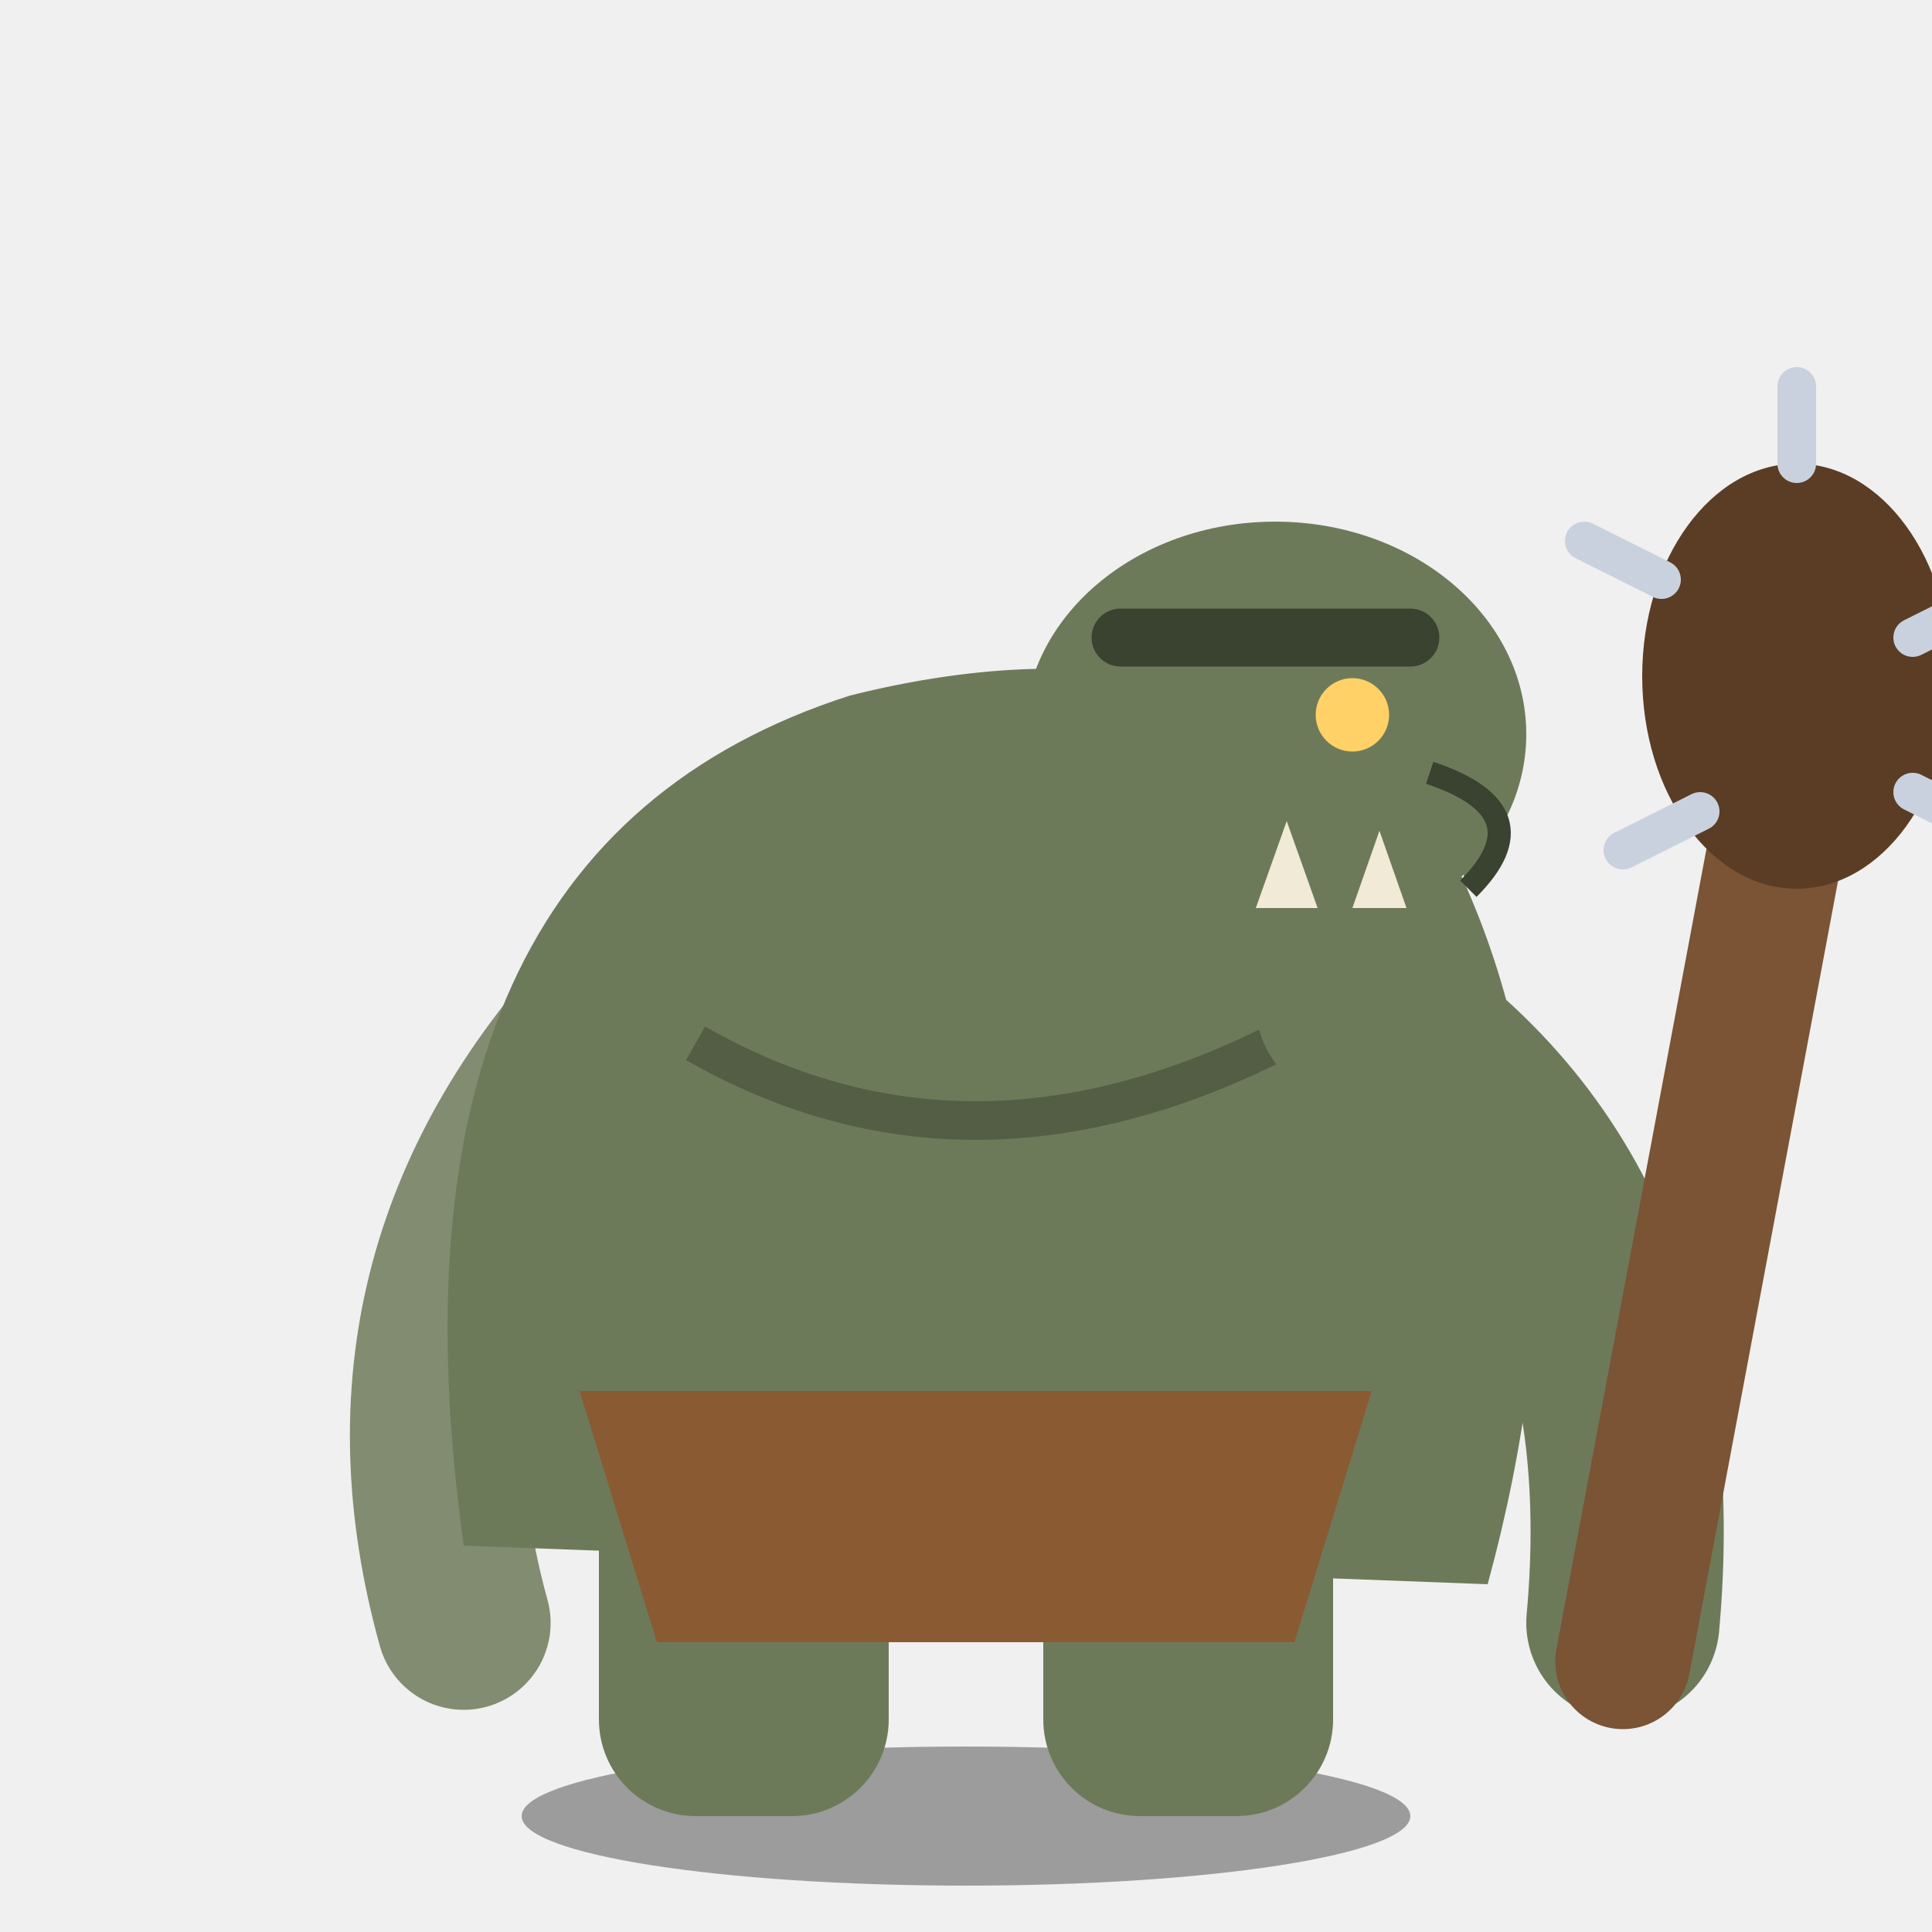
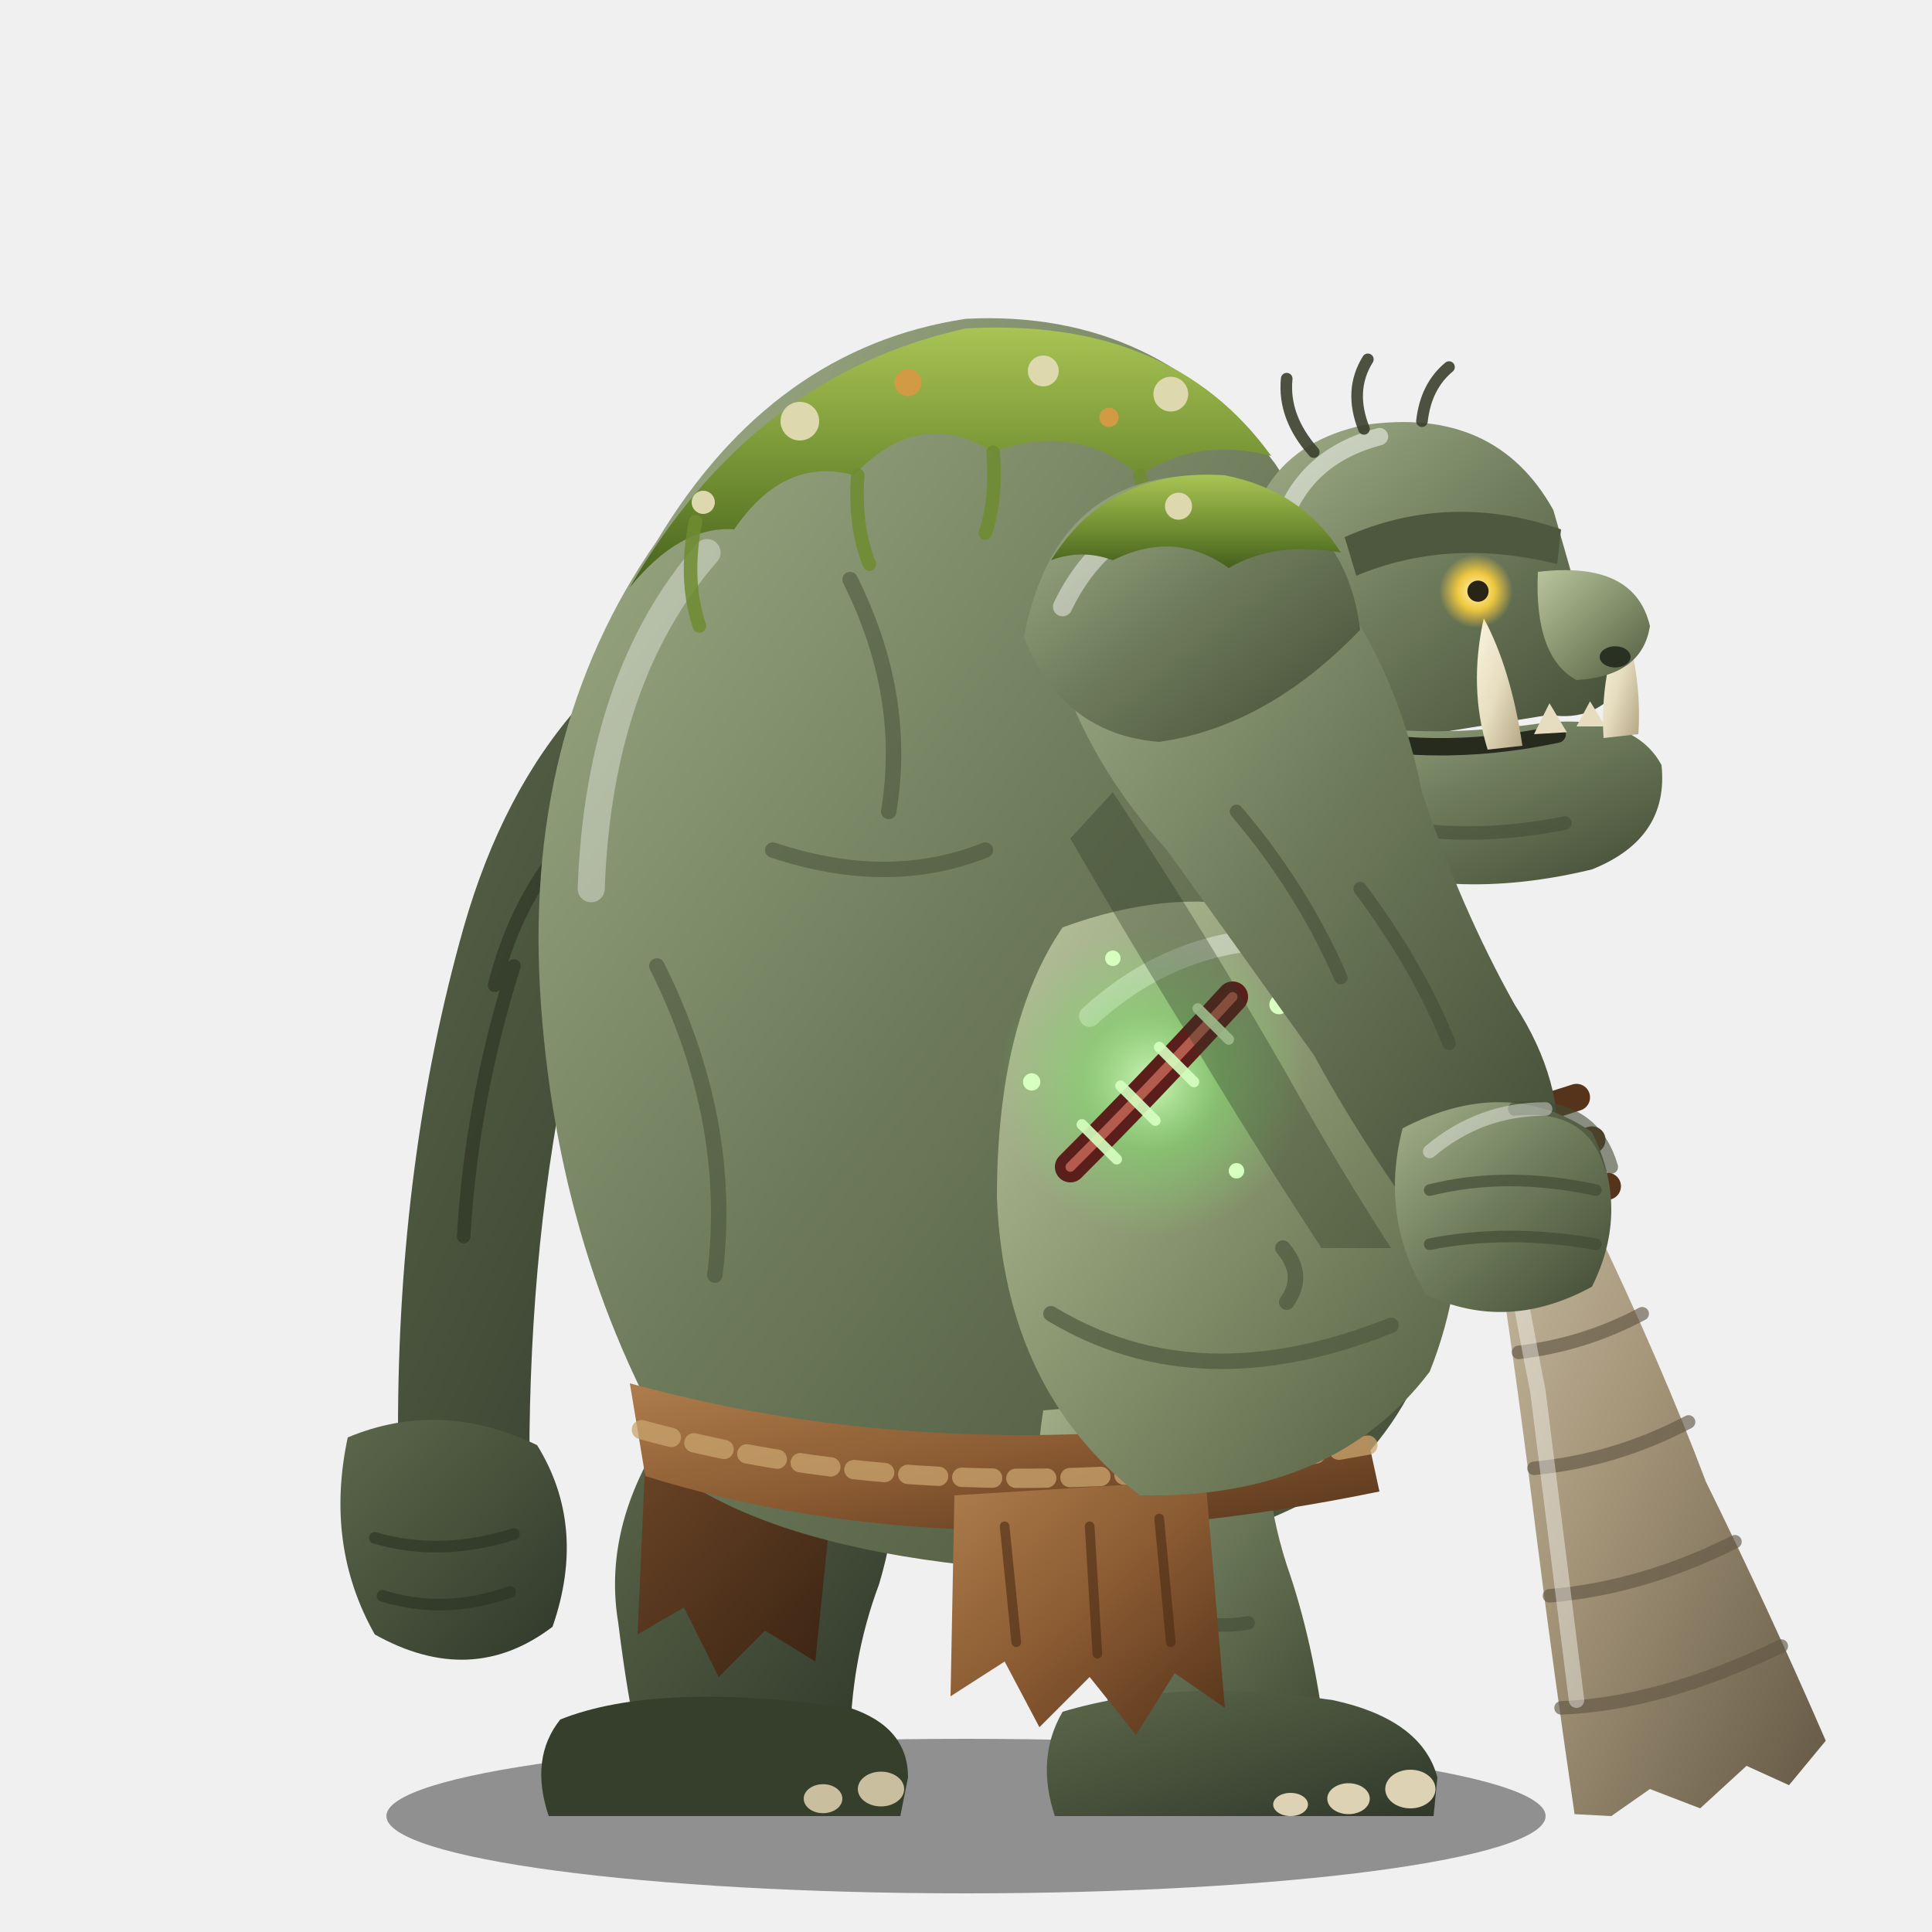
<svg xmlns="http://www.w3.org/2000/svg" viewBox="0 0 100 100" width="512" height="512">
-   <ellipse cx="50" cy="94" rx="23" ry="3.6" fill="#000" opacity=".35" />
-   <path d="M32 52 Q19 66 24 84" stroke="#6d7a5a" stroke-width="9" fill="none" stroke-linecap="round" opacity=".85" />
-   <rect x="31" y="74" width="15" height="20" rx="5" fill="#6d7a5a" />
-   <rect x="54" y="74" width="15" height="20" rx="5" fill="#6d7a5a" />
-   <path d="M24 80 Q19 44 44 36 Q64 31 75 44 Q83 60 77 82 Z" fill="#6d7a5a" />
-   <path d="M30 72 h41 l-4 13 h-33 z" fill="#8a5a32" />
-   <path d="M36 54 Q50 62 66 54" stroke="#3a4230" stroke-width="2" fill="none" opacity=".5" />
-   <ellipse cx="66" cy="38" rx="13" ry="11" fill="#6d7a5a" />
-   <path d="M58 33 h15" stroke="#3a4230" stroke-width="3" stroke-linecap="round" />
-   <circle cx="70" cy="37" r="1.9" fill="#ffd166" />
-   <path d="M74 40 q6 2 2 6" fill="#6d7a5a" stroke="#3a4230" stroke-width="1.2" />
-   <path d="M65 47 l1.6 -4.5 l1.6 4.5 Z M70 47 l1.4 -4 l1.4 4 Z" fill="#f1ead6" />
-   <path d="M70 52 Q86 62 84 84" stroke="#6d7a5a" stroke-width="10" fill="none" stroke-linecap="round" />
-   <path d="M84 86 L93 38" stroke="#7a5434" stroke-width="7" stroke-linecap="round" />
-   <ellipse cx="93" cy="35" rx="8" ry="11" fill="#5a3d24" />
-   <path d="M86 30 l-4 -2 M99 33 l4 -2 M93 24 v-4 M88 42 l-4 2 M99 41 l4 2" stroke="#c9d1de" stroke-width="2" stroke-linecap="round" />
+   <defs>
+     <linearGradient id="ct-skin" x1="0" y1="0" x2="1" y2="1">
+       <stop offset="0" stop-color="#a3b08a" />
+       <stop offset=".5" stop-color="#6d7a5a" />
+       <stop offset="1" stop-color="#424b35" />
+     </linearGradient>
+     <linearGradient id="ct-skinD" x1="0" y1="0" x2="1" y2="1">
+       <stop offset="0" stop-color="#5c684b" />
+       <stop offset="1" stop-color="#30382a" />
+     </linearGradient>
+     <linearGradient id="ct-belly" x1="0" y1="0" x2="1" y2="1">
+       <stop offset="0" stop-color="#b9c49e" />
+       <stop offset=".5" stop-color="#85916c" />
+       <stop offset="1" stop-color="#525c41" />
+     </linearGradient>
+     <linearGradient id="ct-hide" x1="0" y1="0" x2="1" y2="1">
+       <stop offset="0" stop-color="#ad7d4c" />
+       <stop offset=".5" stop-color="#8a5a32" />
+       <stop offset="1" stop-color="#55341b" />
+     </linearGradient>
+     <linearGradient id="ct-hideD" x1="0" y1="0" x2="1" y2="1">
+       <stop offset="0" stop-color="#6a4426" />
+       <stop offset="1" stop-color="#3a2413" />
+     </linearGradient>
+     <linearGradient id="ct-stone" x1="0" y1="0" x2="1" y2="1">
+       <stop offset="0" stop-color="#d6cab0" />
+       <stop offset=".5" stop-color="#a39478" />
+       <stop offset="1" stop-color="#635845" />
+     </linearGradient>
+     <linearGradient id="ct-moss" x1="0" y1="0" x2="0" y2="1">
+       <stop offset="0" stop-color="#a8c454" />
+       <stop offset=".6" stop-color="#6e8c30" />
+       <stop offset="1" stop-color="#46601e" />
+     </linearGradient>
+     <linearGradient id="ct-tusk" x1="0" y1="0" x2="1" y2="1">
+       <stop offset="0" stop-color="#fbf4de" />
+       <stop offset=".5" stop-color="#e6dcbf" />
+       <stop offset="1" stop-color="#b3a684" />
+     </linearGradient>
+     <radialGradient id="ct-regen" cx=".5" cy=".5" r=".5">
+       <stop offset="0" stop-color="#d6ffc0" stop-opacity=".9" />
+       <stop offset=".45" stop-color="#7ee86a" stop-opacity=".45" />
+       <stop offset="1" stop-color="#7ee86a" stop-opacity="0" />
+     </radialGradient>
+     <radialGradient id="ct-eye" cx=".5" cy=".5" r=".5">
+       <stop offset="0" stop-color="#fff6c0" />
+       <stop offset=".5" stop-color="#f0c840" />
+       <stop offset="1" stop-color="#f0c840" stop-opacity="0" />
+     </radialGradient>
+   </defs>
+   <ellipse cx="50" cy="94" rx="30" ry="4" fill="#000" opacity=".4" />
+   <g stroke-linejoin="round" stroke-linecap="round">
+     <path d="M40 30 Q28 34 24 48 Q20.6 60 20.6 74 L27.4 75.6 Q27.4 64 29.6 54 Q32 44 41 39 Z" fill="url(#ct-skinD)" />
+     <path d="M26.6 50 Q24.4 57 24 64 M29 44 Q26.6 47 25.6 51" stroke="#2a3122" stroke-width=".7" fill="none" opacity=".6" />
+     <path d="M18 74.4 Q16.8 80 19.4 84.6 Q24.4 87.4 28.6 84.2 Q30.4 79 27.8 74.8 Q22.8 72.4 18 74.4 Z" fill="url(#ct-skinD)" />
+     <path d="M19.4 79.6 q3.4 1 7.2 -.2 M19.8 82.6 q3.2 1 6.6 -.2" stroke="#2a3122" stroke-width=".6" fill="none" opacity=".6" />
+     <path d="M36 72 Q31 78 32 84 Q32.5 88 33 90 L44 90.5 Q44 86 45.5 82 Q47 77 46 72 Z" fill="url(#ct-skinD)" />
+     <path d="M29 89 Q34 87 44 88.4 Q47 89.4 47 92 L46.6 94 L28.4 94 Q27.4 91 29 89 Z" fill="#363f2c" />
+     <g fill="#c9bf9f">
+       <ellipse cx="45.6" cy="92.6" rx="1.2" ry=".9" />
+       <ellipse cx="42.6" cy="93.1" rx="1" ry=".75" />
+     </g>
+     <path d="M33.4 75.6 L43 78.2 L42.2 86 L39.6 84.4 L37.2 86.8 L35.4 83.2 L33 84.6 Z" fill="url(#ct-hideD)" />
+     <path d="M36 77 Q29 66 28 52 Q27 38 34 28 Q40 18 50 16.5 Q60 16 66 24 Q70 30 69 40 Q74 50 75 60 Q76 71 69 77 Q60 82 50 81 Q41 80 36 77 Z" fill="url(#ct-skin)" />
+     <path d="M30.6 46 Q31 35 36.6 28.6" stroke="#fff" stroke-width="1.4" fill="none" opacity=".35" />
+     <path d="M34 50 Q38 58 37 66 M40 44 Q46 46 51 44 M44 30 Q47 36 46 42" stroke="#424b35" stroke-width=".8" fill="none" opacity=".5" />
+     <path d="M54 73 Q53 79 56 84 Q57.5 87.5 57.6 90 L68.6 90 Q68 85 66.6 81 Q65 76 66 72 Z" fill="url(#ct-skin)" />
+     <path d="M58 82 Q61 84.6 64.6 84" stroke="#424b35" stroke-width=".7" fill="none" opacity=".6" />
+     <path d="M55 88.6 Q61 86.8 69 88 Q73.6 89 74.4 92 L74.2 94 L54.6 94 Q53.6 91 55 88.6 Z" fill="url(#ct-skinD)" />
+     <g fill="#ddd3b4">
+       <ellipse cx="73" cy="92.6" rx="1.3" ry="1" />
+       <ellipse cx="69.8" cy="93.1" rx="1.1" ry=".8" />
+       <ellipse cx="66.8" cy="93.4" rx=".9" ry=".6" />
+     </g>
+     <path d="M32.6 71.6 Q50 76.4 70.4 72.6 L71.4 77.2 Q50 81.6 33.4 76.4 Z" fill="url(#ct-hide)" />
+     <path d="M49.4 77.4 L62.4 76.6 L63.4 88.4 L60.8 86.6 L58.8 89.8 L56.4 86.8 L53.8 89.4 L52 86 L49.2 87.8 Z" fill="url(#ct-hide)" />
+     <path d="M52 79 L52.6 85 M56.4 79 L56.8 85.6 M60 78.6 L60.6 85" stroke="#4a2c14" stroke-width=".5" opacity=".6" />
+     <path d="M33.2 74 Q50 78.6 70.8 74.8" stroke="#c9a46e" stroke-width="1" fill="none" stroke-dasharray="1.6 1.2" opacity=".75" />
+     <path d="M55 48 Q66 44 72.6 52 Q77.6 62 74 71 Q69 77.6 59 77.4 Q52 72 51.6 62 Q51.6 53 55 48 Z" fill="url(#ct-belly)" />
+     <path d="M56.4 52.6 Q61 48.4 67 48.6" stroke="#fff" stroke-width="1.1" fill="none" opacity=".4" />
+     <path d="M54.4 68 Q62 72.6 72 68.6 M66.4 64.6 q1.2 1.4 .2 2.8" stroke="#4e583e" stroke-width=".8" fill="none" opacity=".7" />
+     <circle cx="59.6" cy="56" r="8" fill="url(#ct-regen)" />
+     <path d="M55.4 60.4 Q59.4 56.4 63.8 51.6" stroke="#5a1f1a" stroke-width="1.6" fill="none" />
+     <path d="M55.4 60.4 Q59.4 56.4 63.8 51.6" stroke="#c96a5a" stroke-width=".5" fill="none" opacity=".8" />
+     <path d="M56 58.2 l1.8 1.8 M58 56.2 l1.8 1.8 M60 54.2 l1.8 1.8 M62 52.2 l1.6 1.6" stroke="#d6ffc0" stroke-width=".55" opacity=".9" />
+     <g fill="#d6ffc0">
+       <circle cx="66.2" cy="52" r=".5" />
+       <circle cx="53.4" cy="56" r=".45" />
+       <circle cx="64" cy="60.6" r=".4" />
+       <circle cx="57.6" cy="49.6" r=".4" />
+     </g>
+     <path d="M32.6 30.4 Q39 19.4 50 17 Q60.6 16.4 65.8 23.6 Q62 22.6 59 24.6 Q55.6 21.8 51.4 23.4 Q47.6 21 44.2 24.6 Q40.6 23.6 38 27.4 Q35.2 27.2 32.6 30.4 Z" fill="url(#ct-moss)" />
+     <path d="M36 27 q-.6 3 .2 5.4 M44.4 24.6 q-.2 2.6 .6 4.6 M51.4 23.4 q.2 2.4 -.4 4.2 M59 24.6 q.6 2 .2 3.8" stroke="#6e8c30" stroke-width=".7" fill="none" opacity=".85" />
+     <g fill="#ddd8ae">
+       <circle cx="41.4" cy="21.8" r="1" />
+       <circle cx="54" cy="19.2" r=".8" />
+       <circle cx="60.6" cy="20.4" r=".9" />
+       <circle cx="36.4" cy="26" r=".6" />
+     </g>
+     <g fill="#d39a46">
+       <circle cx="47" cy="19.8" r=".7" />
+       <circle cx="57.4" cy="21.6" r=".5" />
+     </g>
+     <path d="M75.7 52.2 L77.3 51.8 Q80 57 82.5 63.3 Q86 70.6 88.3 76.7 Q91.6 83.4 94.5 90.1 L92.6 92.4 L90.4 91.4 L88 93.6 L85.4 92.6 L83.4 94 L81.5 93.9 Q80.4 86.4 79.5 79.3 Q78.6 72 77.5 64.7 Q76.4 58.4 75.7 52.2 Z" fill="url(#ct-stone)" />
+     <path d="M78.6 70 Q82 69.6 85 68 M79.4 76 Q83.6 75.6 87.4 73.6 M80.2 82.6 Q85 82.2 89.8 79.8 M80.8 88.4 Q86 88.2 92.2 85.2" stroke="#635845" stroke-width=".7" fill="none" opacity=".65" />
+     <path d="M77 56 Q78 64 79.6 72 Q80.6 80 81.6 88" stroke="#fff" stroke-width=".8" fill="none" opacity=".4" />
+     <path d="M77.2 58.2 L81.6 56.8 M77.6 60.6 L82.4 59 M78 63 L83.2 61.4" stroke="#55341b" stroke-width="1.4" />
+     <path d="M66 29 L60.6 25.4 L64.6 33.4 Z" fill="url(#ct-skinD)" />
+     <path d="M64.4 31 Q64 23.4 70.6 22 Q77.4 21 80.4 26.4 L81.6 30.6 Q84.6 32 84 35.4 Q82.6 37.4 80.2 37 L74 38 Q68 39.4 65.6 36 Q64.6 34 64.4 31 Z" fill="url(#ct-skin)" />
+     <path d="M66.4 27 Q67.6 23.6 71.4 22.6" stroke="#fff" stroke-width=".9" fill="none" opacity=".5" />
+     <path d="M68 23.4 q-1.6 -1.8 -1.4 -3.8 M70.6 22.2 q-.8 -2 .2 -3.6 M73.6 21.8 q.2 -1.8 1.4 -2.8" stroke="#3a3f2c" stroke-width=".6" fill="none" opacity=".9" />
+     <path d="M66 36.6 Q72 38.6 80 37.4 Q84.6 37 86 39.6 Q86.4 43.4 82.4 45 Q75 46.8 69 44.4 Q65.4 42 66 36.6 Z" fill="url(#ct-skin)" />
+     <path d="M68 41.6 Q74 44 81 42.6" stroke="#424b35" stroke-width=".7" fill="none" opacity=".55" />
+     <path d="M68 37.8 Q74 39.4 80.6 38" stroke="#262b1e" stroke-width=".9" fill="none" />
+     <g fill="#e6dcbf">
+       <path d="M79.4 38 l.8 -1.6 l.9 1.5 Z" />
+       <path d="M81.6 37.6 l.7 -1.3 l.8 1.3 Z" />
+     </g>
+     <path d="M77 38.8 Q76 35.6 76.8 32 Q78.2 34.6 78.8 38.6 Z" fill="url(#ct-tusk)" />
+     <path d="M83 38.2 Q82.8 35 84 32 Q85 35 84.8 38 Z" fill="url(#ct-tusk)" />
+     <path d="M69.6 27.8 Q75 25.4 80.8 27.4 L80.6 29.2 Q75 27.8 70.2 29.8 Z" fill="#4e583e" />
+     <circle cx="76.4" cy="30.6" r="1.9" fill="url(#ct-eye)" />
+     <circle cx="76.5" cy="30.6" r=".55" fill="#2a2414" />
+     <path d="M79.6 29.6 Q84.6 29 85.4 32.4 Q85 35 81.6 35.2 Q79.4 34 79.6 29.6 Z" fill="url(#ct-belly)" />
+     <ellipse cx="83.6" cy="34" rx=".8" ry=".55" fill="#2a3122" />
+     <path d="M57.6 41 Q62.6 48.6 66.6 55.6 Q69.4 60.6 72 64.6 L68.4 64.6 Q65 59.4 62 54.4 Q58.4 48.6 55.4 43.4 Z" fill="#2f3826" opacity=".35" />
+     <path d="M54 31 Q60 24 67 28 Q72 33 73.6 41 Q75.6 47 78.4 52 Q81 56 80.6 60 L73.6 63.4 Q70.4 59 68 54.6 Q64 49 60.4 44 Q55 38 54 31 Z" fill="url(#ct-skin)" />
+     <path d="M64 42 Q67.4 46 69.4 50.6 M70.4 46 Q73.4 50 75 54" stroke="#424b35" stroke-width=".7" fill="none" opacity=".55" />
+     <path d="M53 33 Q54.6 24.4 62.6 24.6 Q69.6 26 70.4 32.6 Q65.6 37.6 60 38.4 Q55 38 53 33 Z" fill="url(#ct-skin)" />
+     <path d="M55 31.4 Q57.4 26.4 63 26.2" stroke="#fff" stroke-width="1" fill="none" opacity=".45" />
+     <path d="M54.4 29 Q57.4 24.2 63.4 24.6 Q67.4 25.4 69.4 28.6 Q66 28 63.6 29.4 Q60.8 27.4 57.6 29 Q56 28.4 54.4 29 Z" fill="url(#ct-moss)" />
+     <circle cx="61" cy="26.2" r=".7" fill="#ddd8ae" />
+     <path d="M72.6 58.4 Q78 55.6 82.4 58.6 Q84.4 62.6 82.4 66.6 Q78 69 73.8 67 Q71.4 63 72.6 58.4 Z" fill="url(#ct-skin)" />
+     <path d="M74 61.6 Q78 60.6 82.6 61.6 M74 64.4 Q78 63.6 82.6 64.4" stroke="#424b35" stroke-width=".6" fill="none" opacity=".7" />
+     <path d="M78.4 57.4 Q82.4 57 83.4 60.4" stroke="#424b35" stroke-width=".7" fill="none" opacity=".6" />
+     <path d="M74 59.6 Q76.6 57.4 80 57.4" stroke="#fff" stroke-width=".7" fill="none" opacity=".4" />
+   </g>
</svg>
